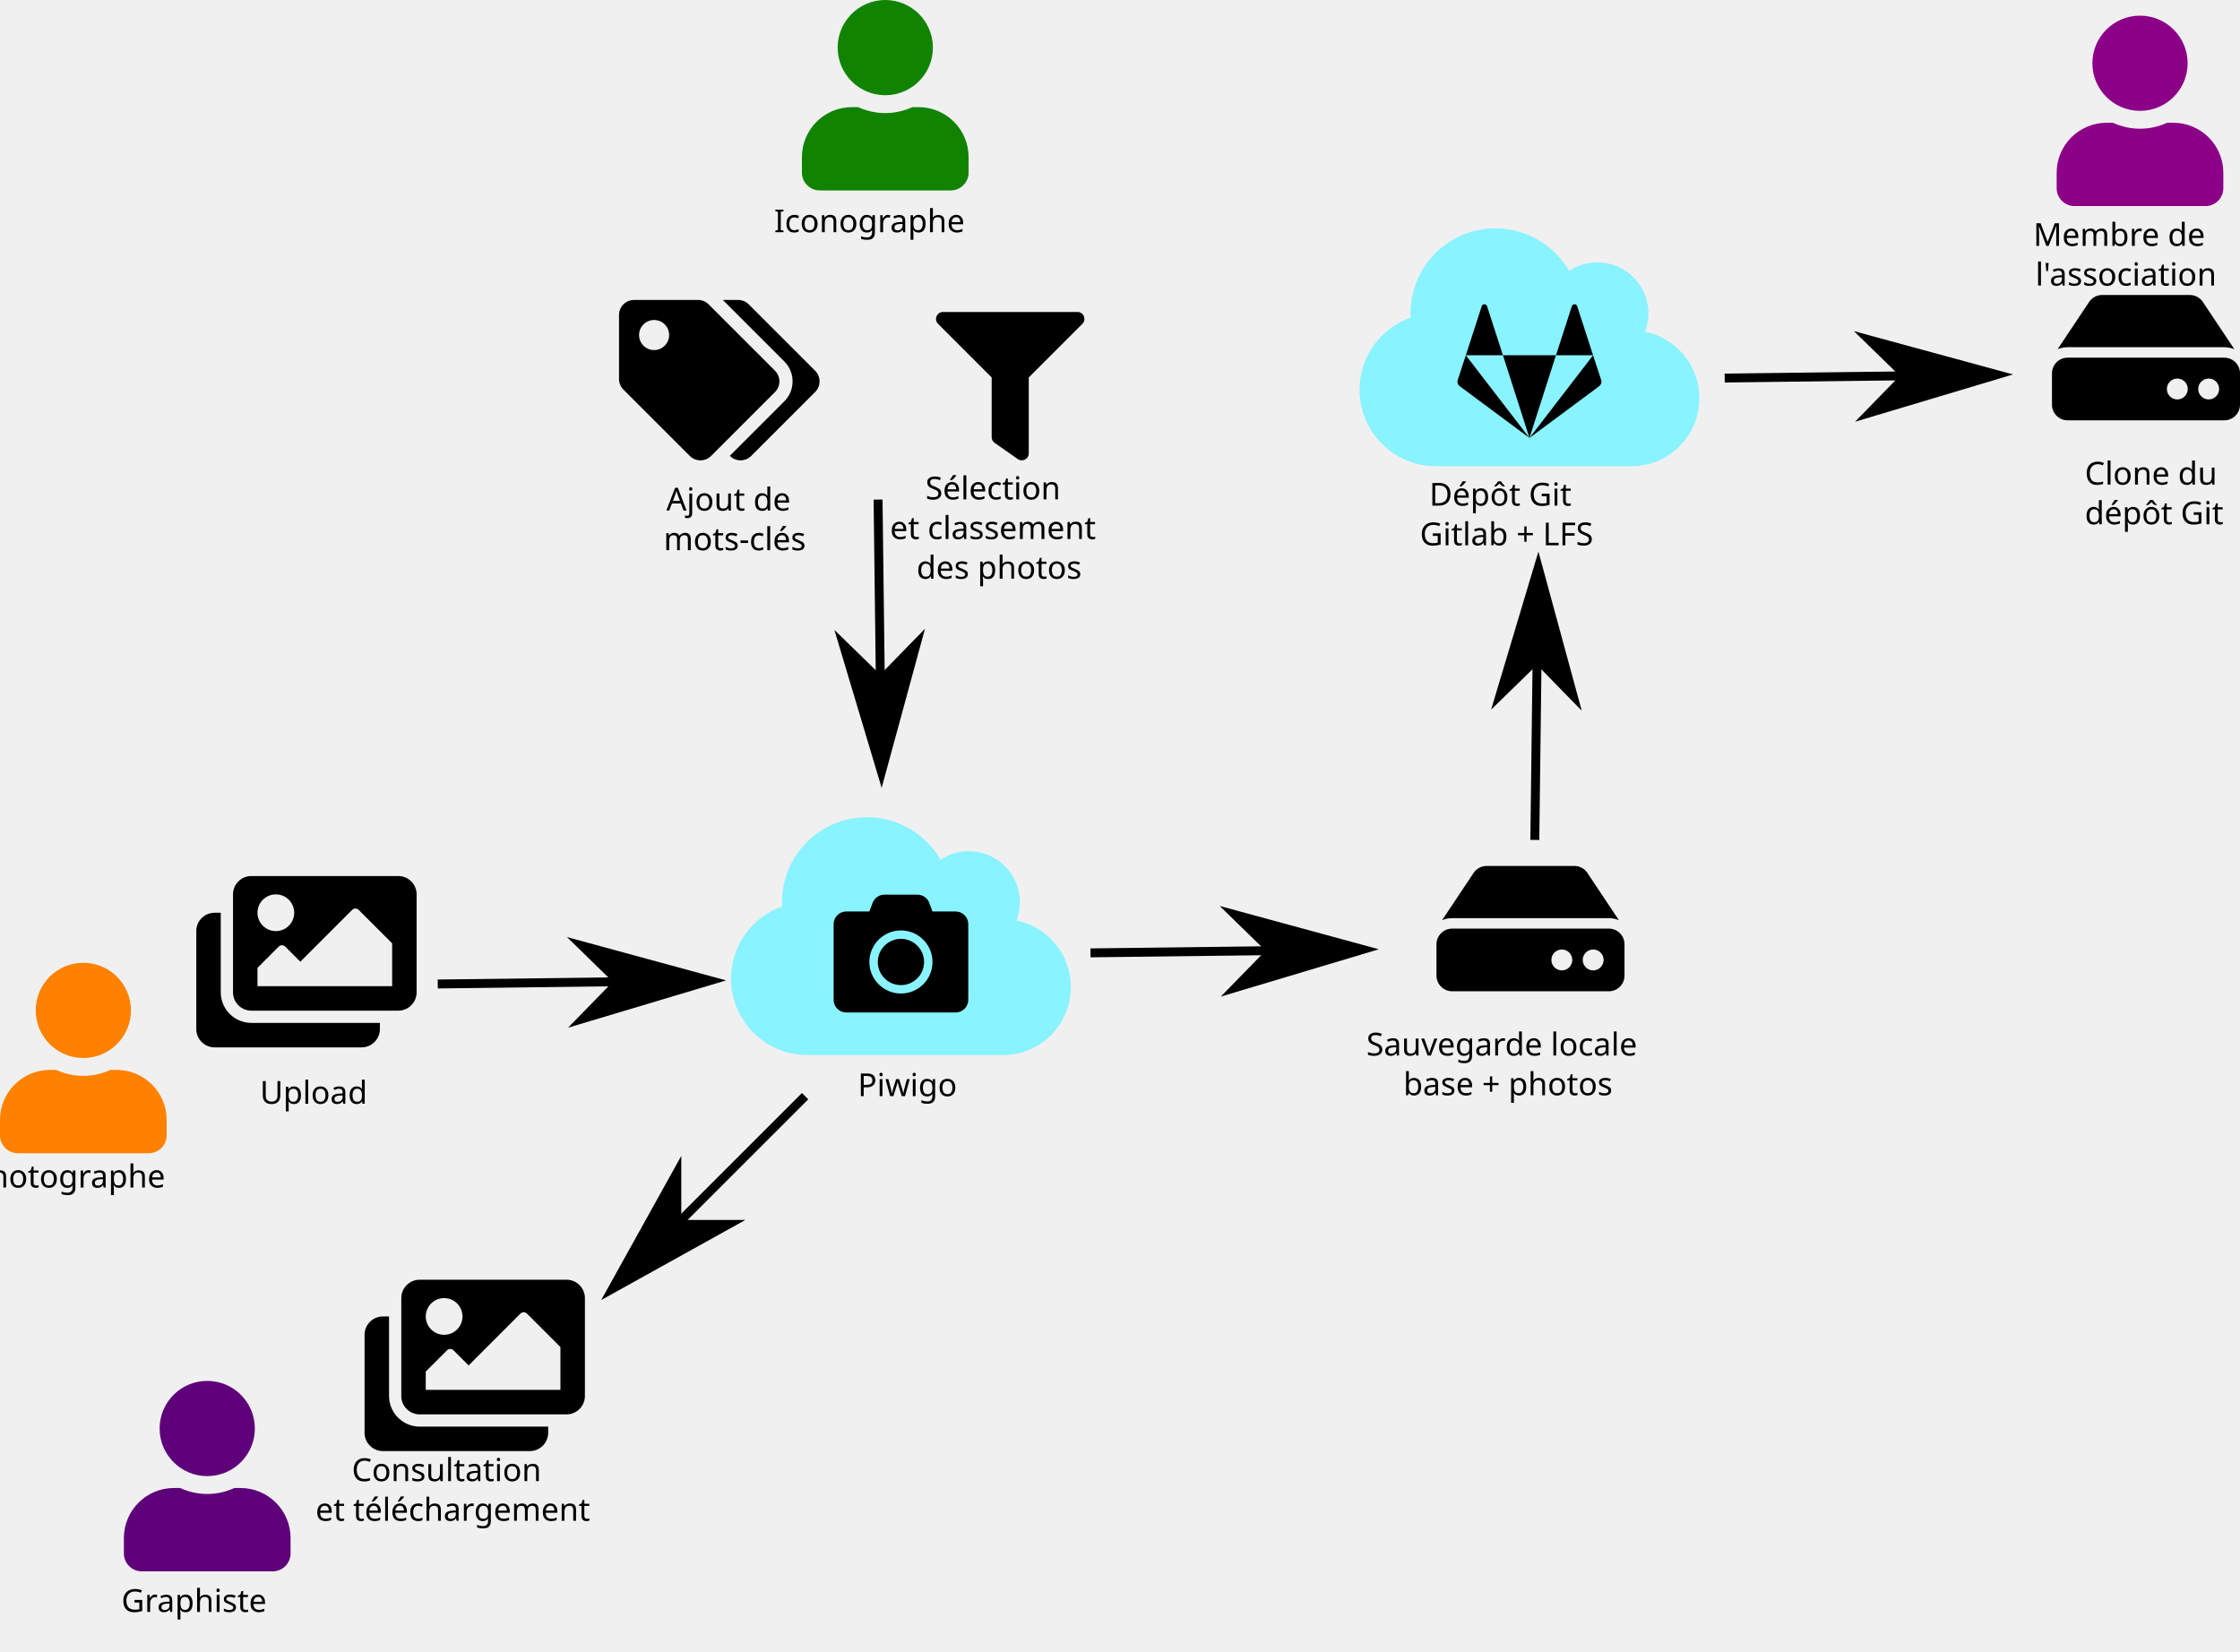
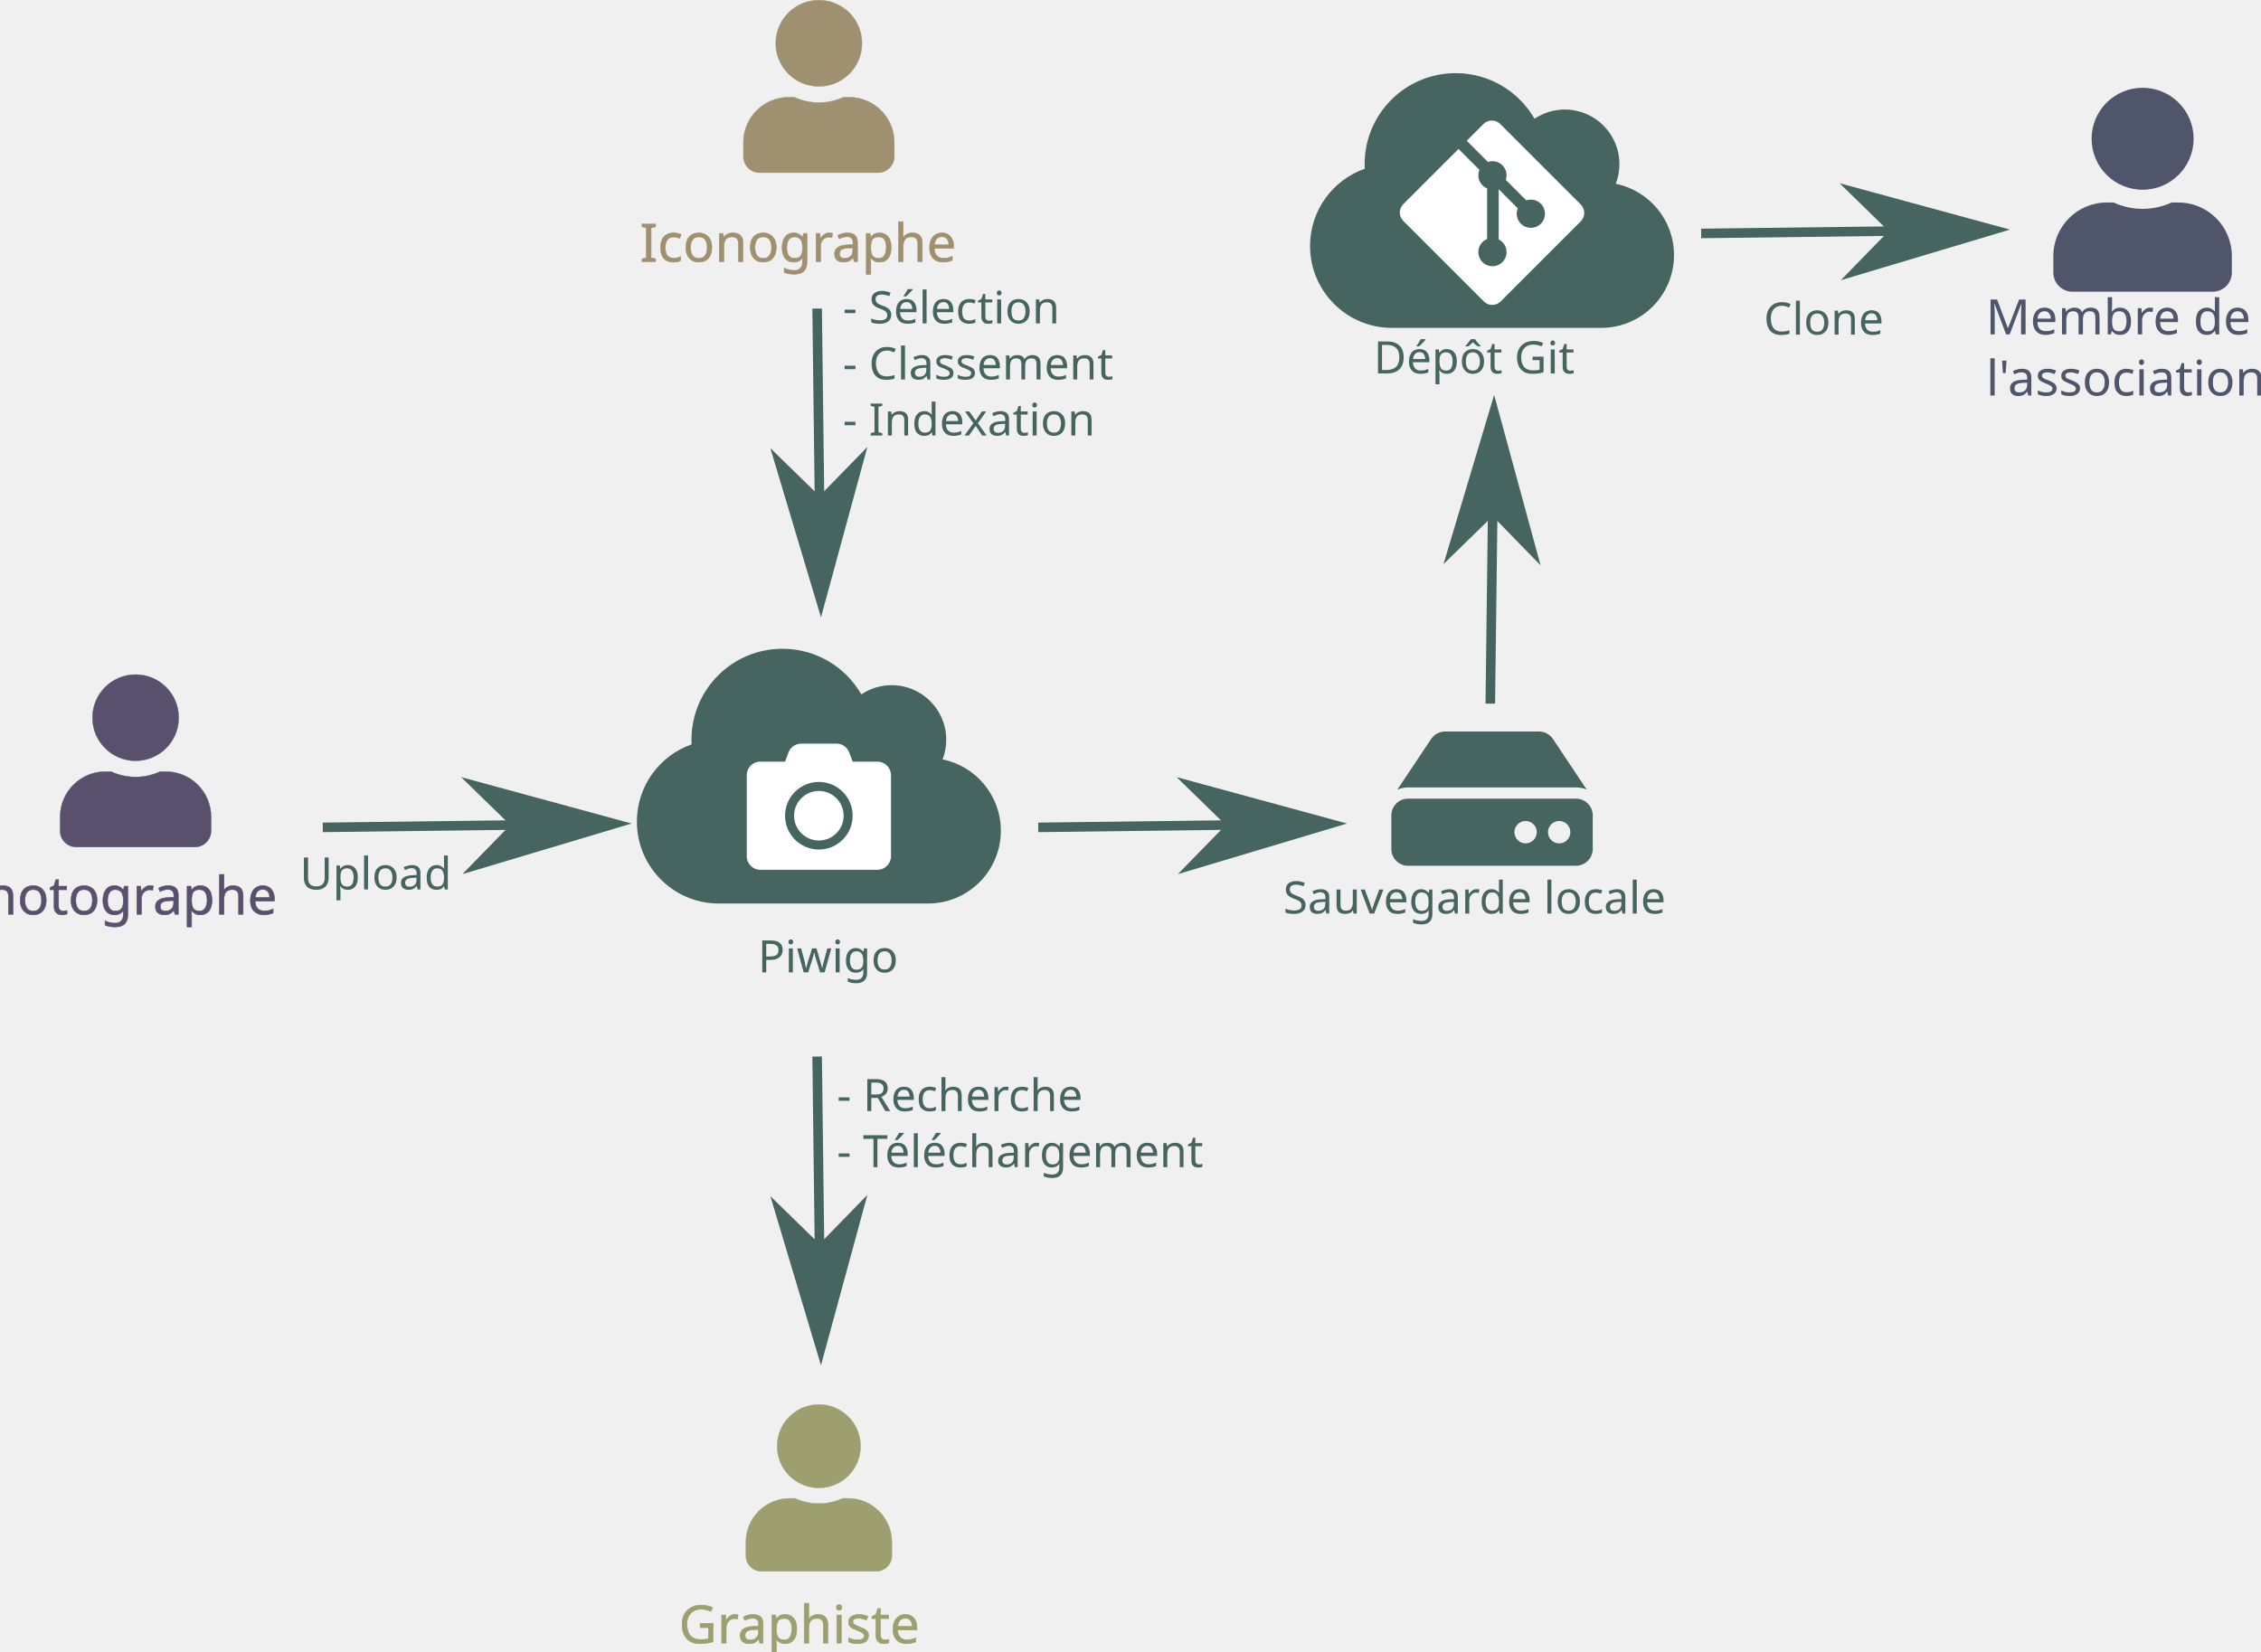
- <svg xmlns="http://www.w3.org/2000/svg" width="207.609mm" height="153.112mm" viewBox="0 0 207.609 153.112" version="1.1" id="svg8">
+ <svg xmlns="http://www.w3.org/2000/svg" width="195.653mm" height="142.976mm" viewBox="0 0 195.653 142.976" version="1.1" id="svg8">
  <defs id="defs2">
    <marker orient="auto" refY="0" refX="0" id="Arrow1Lend" style="overflow:visible">
-       <path id="path1220" d="M 0,0 5,-5 -12.5,0 5,5 Z" style="fill:#000000;fill-opacity:1;fill-rule:evenodd;stroke:#000000;stroke-width:1pt;stroke-opacity:1" transform="matrix(-0.8,0,0,-0.8,-10,0)" />
+       <path id="path1220" d="M 0,0 5,-5 -12.5,0 5,5 Z" style="fill:#476560;fill-opacity:1;fill-rule:evenodd;stroke:#476560;stroke-width:1pt;stroke-opacity:1" transform="matrix(-0.8,0,0,-0.8,-10,0)" />
    </marker>
    <marker orient="auto" refY="0" refX="0" id="Arrow1Lend-7" style="overflow:visible">
-       <path id="path1220-4" d="M 0,0 5,-5 -12.5,0 5,5 Z" style="fill:#000000;fill-opacity:1;fill-rule:evenodd;stroke:#000000;stroke-width:1pt;stroke-opacity:1" transform="matrix(-0.8,0,0,-0.8,-10,0)" />
+       <path id="path1220-4" d="M 0,0 5,-5 -12.5,0 5,5 Z" style="fill:#476560;fill-opacity:1;fill-rule:evenodd;stroke:#476560;stroke-width:1pt;stroke-opacity:1" transform="matrix(-0.8,0,0,-0.8,-10,0)" />
    </marker>
    <marker orient="auto" refY="0" refX="0" id="Arrow1Lend-3" style="overflow:visible">
      <path id="path1220-2" d="M 0,0 5,-5 -12.5,0 5,5 Z" style="fill:#000000;fill-opacity:1;fill-rule:evenodd;stroke:#000000;stroke-width:1pt;stroke-opacity:1" transform="matrix(-0.8,0,0,-0.8,-10,0)" />
    </marker>
    <marker orient="auto" refY="0" refX="0" id="Arrow1Lend-7-0" style="overflow:visible">
-       <path id="path1220-4-3" d="M 0,0 5,-5 -12.5,0 5,5 Z" style="fill:#000000;fill-opacity:1;fill-rule:evenodd;stroke:#000000;stroke-width:1pt;stroke-opacity:1" transform="matrix(-0.8,0,0,-0.8,-10,0)" />
+       <path id="path1220-4-3" d="M 0,0 5,-5 -12.5,0 5,5 Z" style="fill:#476560;fill-opacity:1;fill-rule:evenodd;stroke:#476560;stroke-width:1pt;stroke-opacity:1" transform="matrix(-0.8,0,0,-0.8,-10,0)" />
    </marker>
    <marker orient="auto" refY="0" refX="0" id="Arrow1Lend-7-00" style="overflow:visible">
-       <path id="path1220-4-34" d="M 0,0 5,-5 -12.5,0 5,5 Z" style="fill:#000000;fill-opacity:1;fill-rule:evenodd;stroke:#000000;stroke-width:1pt;stroke-opacity:1" transform="matrix(-0.8,0,0,-0.8,-10,0)" />
+       <path id="path1220-4-34" d="M 0,0 5,-5 -12.5,0 5,5 Z" style="fill:#476560;fill-opacity:1;fill-rule:evenodd;stroke:#476560;stroke-width:1pt;stroke-opacity:1" transform="matrix(-0.8,0,0,-0.8,-10,0)" />
    </marker>
    <marker orient="auto" refY="0" refX="0" id="Arrow1Lend-7-0-2" style="overflow:visible">
-       <path id="path1220-4-3-7" d="M 0,0 5,-5 -12.5,0 5,5 Z" style="fill:#000000;fill-opacity:1;fill-rule:evenodd;stroke:#000000;stroke-width:1pt;stroke-opacity:1" transform="matrix(-0.8,0,0,-0.8,-10,0)" />
+       <path id="path1220-4-3-7" d="M 0,0 5,-5 -12.5,0 5,5 Z" style="fill:#476560;fill-opacity:1;fill-rule:evenodd;stroke:#476560;stroke-width:1pt;stroke-opacity:1" transform="matrix(-0.8,0,0,-0.8,-10,0)" />
    </marker>
    <marker orient="auto" refY="0" refX="0" id="Arrow1Lend-2" style="overflow:visible">
      <path id="path1220-5" d="M 0,0 5,-5 -12.5,0 5,5 Z" style="fill:#000000;fill-opacity:1;fill-rule:evenodd;stroke:#000000;stroke-width:1pt;stroke-opacity:1" transform="matrix(-0.8,0,0,-0.8,-10,0)" />
    </marker>
    <marker orient="auto" refY="0" refX="0" id="Arrow1Lend-2-4" style="overflow:visible">
      <path id="path1220-5-4" d="M 0,0 5,-5 -12.5,0 5,5 Z" style="fill:#000000;fill-opacity:1;fill-rule:evenodd;stroke:#000000;stroke-width:1pt;stroke-opacity:1" transform="matrix(-0.8,0,0,-0.8,-10,0)" />
    </marker>
    <marker orient="auto" refY="0" refX="0" id="Arrow1Lend-7-7" style="overflow:visible">
-       <path id="path1220-4-0" d="M 0,0 5,-5 -12.5,0 5,5 Z" style="fill:#000000;fill-opacity:1;fill-rule:evenodd;stroke:#000000;stroke-width:1pt;stroke-opacity:1" transform="matrix(-0.8,0,0,-0.8,-10,0)" />
+       <path id="path1220-4-0" d="M 0,0 5,-5 -12.5,0 5,5 Z" style="fill:#476560;fill-opacity:1;fill-rule:evenodd;stroke:#476560;stroke-width:1pt;stroke-opacity:1" transform="matrix(-0.8,0,0,-0.8,-10,0)" />
+     </marker>
+     <marker orient="auto" refY="0" refX="0" id="Arrow1Lend-7-0-3" style="overflow:visible">
+       <path id="path1220-4-3-6" d="M 0,0 5,-5 -12.5,0 5,5 Z" style="fill:#476560;fill-opacity:1;fill-rule:evenodd;stroke:#476560;stroke-width:1pt;stroke-opacity:1" transform="matrix(-0.8,0,0,-0.8,-10,0)" />
+     </marker>
+     <marker orient="auto" refY="0" refX="0" id="Arrow1Lend-7-00-3" style="overflow:visible">
+       <path id="path1220-4-34-6" d="M 0,0 5,-5 -12.5,0 5,5 Z" style="fill:#476560;fill-opacity:1;fill-rule:evenodd;stroke:#476560;stroke-width:1pt;stroke-opacity:1" transform="matrix(-0.8,0,0,-0.8,-10,0)" />
+     </marker>
+     <marker orient="auto" refY="0" refX="0" id="Arrow1Lend-7-5" style="overflow:visible">
+       <path id="path1220-4-35" d="M 0,0 5,-5 -12.5,0 5,5 Z" style="fill:#476560;fill-opacity:1;fill-rule:evenodd;stroke:#476560;stroke-width:1pt;stroke-opacity:1" transform="matrix(-0.8,0,0,-0.8,-10,0)" />
    </marker>
  </defs>
-   <g id="layer1" transform="translate(-418.6696,-290.5533)">
-     <path style="fill:currentColor;stroke-width:0.029" d="m 490.501,324.919 -6.153,-6.153 a 1.394,1.394 0 0 0 -0.986,-0.408 h -5.927 c -0.77,0 -1.394,0.624 -1.394,1.394 v 5.927 a 1.394,1.394 0 0 0 0.408,0.986 l 6.153,6.153 c 0.544,0.544 1.427,0.544 1.971,0 l 5.927,-5.927 c 0.544,-0.544 0.544,-1.427 0,-1.971 z m -11.207,-1.915 c -0.77,0 -1.394,-0.624 -1.394,-1.394 0,-0.77 0.624,-1.394 1.394,-1.394 0.77,0 1.394,0.624 1.394,1.394 0,0.77 -0.624,1.394 -1.394,1.394 z m 14.924,3.886 -5.927,5.927 c -0.544,0.544 -1.427,0.544 -1.971,0 l -0.011,-0.011 5.054,-5.054 c 0.494,-0.494 0.765,-1.15 0.765,-1.848 0,-0.698 -0.272,-1.354 -0.765,-1.848 l -5.698,-5.698 h 1.415 a 1.394,1.394 0 0 1 0.986,0.408 l 6.153,6.153 c 0.544,0.544 0.544,1.427 0,1.971 z" id="path2-62" />
-     <path style="fill:currentColor;stroke-width:0.027" d="m 518.53,319.472 h -12.462 c -0.573,0 -0.862,0.695 -0.456,1.101 l 4.968,4.969 v 5.535 c 0,0.21 0.103,0.407 0.275,0.528 l 2.149,1.504 c 0.424,0.297 1.014,-0.004 1.014,-0.528 v -7.039 l 4.968,-4.969 c 0.405,-0.405 0.118,-1.101 -0.456,-1.101 z" id="path2-9" />
-     <g id="g1003" transform="matrix(0.2084517,0,0,0.2084517,498.4515,307.7031)">
-       <path id="path2" d="m 348.664,65.224 c 0.968,-2.526 1.511,-5.288 1.511,-8.168 0,-12.512 -10.151,-22.663 -22.663,-22.663 -4.651,0 -8.995,1.416 -12.583,3.824 -6.539,-11.332 -18.745,-18.933 -32.744,-18.933 -20.869,0 -37.772,16.903 -37.772,37.772 0,0.637 0.024,1.275 0.047,1.912 -13.22,4.651 -22.711,17.257 -22.711,32.083 0,18.768 15.227,33.995 33.995,33.995 h 86.877 c 16.691,0 30.218,-13.527 30.218,-30.218 0,-14.613 -10.387,-26.818 -24.174,-29.604 z" style="fill:#89f3ff;fill-opacity:1;stroke-width:0.236" />
-       <path id="path2-3" d="m 269.004,75.711 28.29,36.765 -31.005,-23.012 c -0.857,-0.643 -1.215,-1.75 -0.893,-2.75 z m 9.43,-21.861 c -0.393,-1.107 -1.965,-1.107 -2.357,0 l -7.072,21.861 h 16.503 z m 7.073,21.861 11.787,36.765 11.787,-36.765 z m 43.685,11.002 -3.608,-11.002 -28.29,36.765 31.005,-23.012 c 0.857,-0.643 1.214,-1.75 0.893,-2.75 z M 318.511,53.851 c -0.393,-1.107 -1.965,-1.107 -2.357,0 l -7.073,21.861 h 16.503 z" style="fill:currentColor;stroke-width:0.125" />
-       <text id="text79" y="142.577" x="296.763" style="font-style:normal;font-weight:normal;font-size:10.583px;line-height:1.25;font-family:sans-serif;letter-spacing:0px;word-spacing:0px;fill:#000000;fill-opacity:1;stroke:none;stroke-width:0.265" xml:space="preserve">
-         <tspan style="font-style:normal;font-variant:normal;font-weight:normal;font-stretch:normal;font-size:14.111px;font-family:Carlito;-inkscape-font-specification:Carlito;text-align:center;text-anchor:middle;stroke-width:0.265" y="142.577" x="296.763" id="tspan77">Dépôt Git</tspan>
-         <tspan style="font-style:normal;font-variant:normal;font-weight:normal;font-stretch:normal;font-size:14.111px;font-family:Carlito;-inkscape-font-specification:Carlito;text-align:center;text-anchor:middle;stroke-width:0.265" y="160.216" x="296.763" id="tspan4612">Gitlab + LFS</tspan>
+   <g id="layer1" transform="translate(-431.3116,-310.1539)">
+     <path style="fill:#476560;fill-opacity:1;stroke-width:0.049" d="m 571.131,326.062 c 0.202,-0.527 0.315,-1.102 0.315,-1.703 0,-2.608 -2.116,-4.724 -4.724,-4.724 -0.969,0 -1.875,0.295 -2.623,0.797 -1.363,-2.362 -3.907,-3.947 -6.826,-3.947 -4.35,0 -7.874,3.523 -7.874,7.874 0,0.133 0.005,0.266 0.01,0.399 -2.756,0.969 -4.734,3.597 -4.734,6.688 0,3.912 3.174,7.086 7.086,7.086 h 18.11 c 3.479,0 6.299,-2.82 6.299,-6.299 0,-3.046 -2.165,-5.59 -5.039,-6.171 z" id="path2" />
+     <text xml:space="preserve" style="font-style:normal;font-weight:normal;font-size:2.367px;line-height:1.25;font-family:sans-serif;letter-spacing:0px;word-spacing:0px;fill:#476560;fill-opacity:1;stroke:none;stroke-width:0.059" x="560.417" y="342.477" id="text79">
+       <tspan id="tspan4612" x="560.417" y="342.477" style="font-style:normal;font-variant:normal;font-weight:normal;font-stretch:normal;font-size:3.881px;font-family:Carlito;-inkscape-font-specification:Carlito;text-align:center;text-anchor:middle;fill:#476560;fill-opacity:1;stroke-width:0.059">Dépôt Git</tspan>
+     </text>
+     <path style="fill:#476560;fill-opacity:1;stroke-width:0.03" d="m 569.137,380.729 v 2.905 c 0,0.802 -0.65,1.452 -1.452,1.452 h -14.524 c -0.802,0 -1.452,-0.65 -1.452,-1.452 v -2.905 c 0,-0.802 0.65,-1.452 1.452,-1.452 h 14.524 c 0.802,0 1.452,0.65 1.452,1.452 z m -1.452,-2.421 a 2.407,2.407 0 0 1 0.931,0.187 l -2.921,-4.381 a 1.452,1.452 0 0 0 -1.208,-0.647 h -8.128 a 1.452,1.452 0 0 0 -1.208,0.647 l -2.921,4.381 a 2.407,2.407 0 0 1 0.931,-0.187 z m -1.452,2.905 c -0.535,0 -0.968,0.433 -0.968,0.968 0,0.535 0.433,0.968 0.968,0.968 0.535,0 0.968,-0.433 0.968,-0.968 0,-0.535 -0.433,-0.968 -0.968,-0.968 z m -2.905,0 c -0.535,0 -0.968,0.433 -0.968,0.968 0,0.535 0.433,0.968 0.968,0.968 0.535,0 0.968,-0.433 0.968,-0.968 0,-0.535 -0.433,-0.968 -0.968,-0.968 z" id="path2-7" />
+     <text xml:space="preserve" style="font-style:normal;font-weight:normal;font-size:2.367px;line-height:1.25;font-family:sans-serif;letter-spacing:0px;word-spacing:0px;fill:#476560;fill-opacity:1;stroke:none;stroke-width:0.059" x="560.446" y="389.221" id="text79-5">
+       <tspan id="tspan4598" x="560.446" y="389.221" style="font-style:normal;font-variant:normal;font-weight:normal;font-stretch:normal;font-size:3.881px;font-family:Carlito;-inkscape-font-specification:Carlito;text-align:center;text-anchor:middle;fill:#476560;fill-opacity:1;stroke-width:0.059">Sauvegarde locale</tspan>
+     </text>
+     <g id="g6005">
+       <path id="path2-0" d="m 512.879,375.883 c 0.202,-0.527 0.315,-1.102 0.315,-1.703 0,-2.608 -2.116,-4.724 -4.724,-4.724 -0.969,0 -1.875,0.295 -2.623,0.797 -1.363,-2.362 -3.907,-3.947 -6.826,-3.947 -4.35,0 -7.874,3.523 -7.874,7.874 0,0.133 0.005,0.266 0.01,0.399 -2.756,0.969 -4.734,3.597 -4.734,6.688 0,3.912 3.174,7.086 7.086,7.086 h 18.11 c 3.479,0 6.299,-2.82 6.299,-6.299 0,-3.046 -2.165,-5.59 -5.039,-6.171 z" style="fill:#476560;fill-opacity:1;stroke-width:0.049" />
+       <path id="path2-6" d="m 508.411,377.246 v 7.02 c 0,0.646 -0.524,1.17 -1.17,1.17 h -10.14 c -0.646,0 -1.17,-0.524 -1.17,-1.17 v -7.02 c 0,-0.646 0.524,-1.17 1.17,-1.17 h 2.145 l 0.3,-0.802 c 0.171,-0.456 0.607,-0.758 1.094,-0.758 h 3.059 c 0.488,0 0.924,0.302 1.094,0.758 l 0.302,0.802 h 2.145 c 0.646,0 1.17,0.524 1.17,1.17 z m -3.315,3.51 c 0,-1.614 -1.311,-2.925 -2.925,-2.925 -1.614,0 -2.925,1.311 -2.925,2.925 0,1.614 1.311,2.925 2.925,2.925 1.614,0 2.925,-1.311 2.925,-2.925 z m -0.78,0 c 0,1.182 -0.963,2.145 -2.145,2.145 -1.182,0 -2.145,-0.963 -2.145,-2.145 0,-1.182 0.963,-2.145 2.145,-2.145 1.182,0 2.145,0.963 2.145,2.145 z" style="fill:#ffffff;fill-opacity:1;stroke-width:0.024" />
+       <text id="text79-1" y="394.316" x="496.9" style="font-style:normal;font-weight:normal;font-size:2.367px;line-height:1.25;font-family:sans-serif;letter-spacing:0px;word-spacing:0px;fill:#476560;fill-opacity:1;stroke:none;stroke-width:0.059" xml:space="preserve">
+         <tspan style="font-style:normal;font-variant:normal;font-weight:normal;font-stretch:normal;font-size:3.881px;font-family:Carlito;-inkscape-font-specification:Carlito;fill:#476560;fill-opacity:1;stroke-width:0.059" y="394.316" x="496.9" id="tspan77-3">Piwigo</tspan>
      </text>
    </g>
-     <g id="g102" transform="matrix(0.2084517,0,0,0.2084517,474.9373,317.6764)">
-       <path id="path2-7" d="m 452.367,289.786 v 13.935 c 0,3.848 -3.119,6.967 -6.967,6.967 h -69.674 c -3.848,0 -6.967,-3.119 -6.967,-6.967 v -13.935 c 0,-3.848 3.119,-6.967 6.967,-6.967 h 69.674 c 3.848,0 6.967,3.119 6.967,6.967 z m -6.967,-11.612 a 11.548,11.548 0 0 1 4.467,0.895 l -14.011,-21.017 a 6.968,6.968 0 0 0 -5.797,-3.103 h -38.991 a 6.967,6.967 0 0 0 -5.797,3.103 l -14.011,21.017 a 11.548,11.548 0 0 1 4.467,-0.895 z m -6.967,13.935 c -2.565,0 -4.645,2.08 -4.645,4.645 0,2.565 2.08,4.645 4.645,4.645 2.565,0 4.645,-2.08 4.645,-4.645 0,-2.565 -2.08,-4.645 -4.645,-4.645 z m -13.935,0 c -2.565,0 -4.645,2.08 -4.645,4.645 0,2.565 2.08,4.645 4.645,4.645 2.565,0 4.645,-2.08 4.645,-4.645 0,-2.565 -2.08,-4.645 -4.645,-4.645 z" style="fill:currentColor;stroke-width:0.145" />
-       <text id="text79-5" y="339.265" x="410.183" style="font-style:normal;font-weight:normal;font-size:10.583px;line-height:1.25;font-family:sans-serif;letter-spacing:0px;word-spacing:0px;fill:#000000;fill-opacity:1;stroke:none;stroke-width:0.265" xml:space="preserve">
-         <tspan style="font-style:normal;font-variant:normal;font-weight:normal;font-stretch:normal;font-size:14.111px;font-family:Carlito;-inkscape-font-specification:Carlito;text-align:center;text-anchor:middle;stroke-width:0.265" y="339.265" x="410.183" id="tspan77-0">Sauvegarde locale</tspan>
-         <tspan style="font-style:normal;font-variant:normal;font-weight:normal;font-stretch:normal;font-size:14.111px;font-family:Carlito;-inkscape-font-specification:Carlito;text-align:center;text-anchor:middle;stroke-width:0.265" y="356.904" x="410.183" id="tspan4598">base + photos</tspan>
+     <text xml:space="preserve" style="font-style:normal;font-weight:normal;font-size:2.367px;line-height:1.25;font-family:sans-serif;letter-spacing:0px;word-spacing:0px;fill:#476560;fill-opacity:1;stroke:none;stroke-width:0.059" x="457.267" y="387.135" id="text79-1-5-3">
+       <tspan id="tspan77-3-9-4" x="457.267" y="387.135" style="font-style:normal;font-variant:normal;font-weight:normal;font-stretch:normal;font-size:3.881px;font-family:Carlito;-inkscape-font-specification:Carlito;fill:#476560;fill-opacity:1;stroke-width:0.059">Upload</tspan>
+     </text>
+     <text xml:space="preserve" style="font-style:normal;font-weight:normal;font-size:2.367px;line-height:1.25;font-family:sans-serif;letter-spacing:0px;word-spacing:0px;fill:#476560;fill-opacity:1;stroke:none;stroke-width:0.059" x="503.729" y="406.322" id="text79-1-5-3-0-0">
+       <tspan id="tspan77-3-9-4-8-7" x="503.729" y="406.322" style="font-style:normal;font-variant:normal;font-weight:normal;font-stretch:normal;font-size:3.881px;font-family:Carlito;-inkscape-font-specification:Carlito;text-align:start;text-anchor:start;fill:#476560;fill-opacity:1;stroke-width:0.059">- Recherche</tspan>
+       <tspan id="tspan1052-6" x="503.729" y="411.173" style="font-style:normal;font-variant:normal;font-weight:normal;font-stretch:normal;font-size:3.881px;font-family:Carlito;-inkscape-font-specification:Carlito;text-align:start;text-anchor:start;fill:#476560;fill-opacity:1;stroke-width:0.059">- Téléchargement</tspan>
+     </text>
+     <text xml:space="preserve" style="font-style:normal;font-weight:normal;font-size:2.367px;line-height:1.25;font-family:sans-serif;letter-spacing:0px;word-spacing:0px;fill:#476560;fill-opacity:1;stroke:none;stroke-width:0.059" x="504.241" y="338.145" id="text79-1-5-3-0-3-5">
+       <tspan x="504.241" y="338.145" style="font-style:normal;font-variant:normal;font-weight:normal;font-stretch:normal;font-size:3.881px;font-family:Carlito;-inkscape-font-specification:Carlito;text-align:start;text-anchor:start;fill:#476560;fill-opacity:1;stroke-width:0.059" id="tspan1135">- Sélection</tspan>
+       <tspan x="504.241" y="342.996" style="font-style:normal;font-variant:normal;font-weight:normal;font-stretch:normal;font-size:3.881px;font-family:Carlito;-inkscape-font-specification:Carlito;text-align:start;text-anchor:start;fill:#476560;fill-opacity:1;stroke-width:0.059" id="tspan6376">- Classement</tspan>
+       <tspan x="504.241" y="347.846" style="font-style:normal;font-variant:normal;font-weight:normal;font-stretch:normal;font-size:3.881px;font-family:Carlito;-inkscape-font-specification:Carlito;text-align:start;text-anchor:start;fill:#476560;fill-opacity:1;stroke-width:0.059" id="tspan6378">- Indexation</tspan>
+     </text>
+     <text xml:space="preserve" style="font-style:normal;font-weight:normal;font-size:2.367px;line-height:1.25;font-family:sans-serif;letter-spacing:0px;word-spacing:0px;fill:#476560;fill-opacity:1;stroke:none;stroke-width:0.059" x="583.937" y="339.119" id="text79-5-1">
+       <tspan id="tspan4606" x="583.937" y="339.119" style="font-style:normal;font-variant:normal;font-weight:normal;font-stretch:normal;font-size:3.881px;font-family:Carlito;-inkscape-font-specification:Carlito;fill:#476560;fill-opacity:1;stroke-width:0.059">Clone</tspan>
+     </text>
+     <path style="fill:#4f566b;fill-opacity:1;stroke-width:0.034" d="m 616.72,326.576 c 2.438,0 4.413,-1.976 4.413,-4.413 0,-2.438 -1.976,-4.413 -4.413,-4.413 -2.438,0 -4.413,1.976 -4.413,4.413 0,2.438 1.976,4.413 4.413,4.413 z m 3.089,1.103 h -0.576 c -0.765,0.352 -1.617,0.552 -2.514,0.552 -0.896,0 -1.745,-0.2 -2.514,-0.552 h -0.576 c -2.558,0 -4.634,2.076 -4.634,4.634 v 1.434 c 0,0.914 0.741,1.655 1.655,1.655 h 12.137 c 0.914,0 1.655,-0.741 1.655,-1.655 v -1.434 c 0,-2.558 -2.076,-4.634 -4.634,-4.634 z" id="path2-35-0-2" />
+     <path style="fill:#476560;fill-opacity:1;stroke:#476560;stroke-width:0.827;stroke-linecap:butt;stroke-linejoin:miter;stroke-miterlimit:4;stroke-dasharray:none;stroke-opacity:1;marker-end:url(#Arrow1Lend-7)" d="m 459.242,381.764 25.119,-0.313" id="path1517-0" />
+     <path style="fill:#476560;fill-opacity:1;stroke:#476560;stroke-width:0.827;stroke-linecap:butt;stroke-linejoin:miter;stroke-miterlimit:4;stroke-dasharray:none;stroke-opacity:1;marker-end:url(#Arrow1Lend-7-0)" d="m 502.021,336.861 0.313,25.119" id="path1517-0-7" />
+     <path style="fill:#476560;fill-opacity:1;stroke:#476560;stroke-width:0.827;stroke-linecap:butt;stroke-linejoin:miter;stroke-miterlimit:4;stroke-dasharray:none;stroke-opacity:1;marker-end:url(#Arrow1Lend-7-0-2)" d="m 560.273,371.055 0.313,-25.119" id="path1517-0-7-4" />
+     <text xml:space="preserve" style="font-style:normal;font-weight:normal;font-size:2.206px;line-height:1.25;font-family:sans-serif;letter-spacing:0px;word-spacing:0px;fill:#4f566b;fill-opacity:1;stroke:none;stroke-width:0.055" x="616.698" y="339.091" id="text79-5-7-1">
+       <tspan id="tspan4598-3-2" x="617.177" y="339.091" style="font-style:normal;font-variant:normal;font-weight:normal;font-stretch:normal;font-size:4.233px;font-family:Carlito;-inkscape-font-specification:Carlito;text-align:center;text-anchor:middle;fill:#4f566b;fill-opacity:1;stroke-width:0.055">Membre de </tspan>
+       <tspan x="616.698" y="344.383" style="font-style:normal;font-variant:normal;font-weight:normal;font-stretch:normal;font-size:4.233px;font-family:Carlito;-inkscape-font-specification:Carlito;text-align:center;text-anchor:middle;fill:#4f566b;fill-opacity:1;stroke-width:0.055" id="tspan5299">l'association</tspan>
+     </text>
+     <path style="fill:#476560;fill-opacity:1;stroke:#476560;stroke-width:0.827;stroke-linecap:butt;stroke-linejoin:miter;stroke-miterlimit:4;stroke-dasharray:none;stroke-opacity:1;marker-end:url(#Arrow1Lend-7-7)" d="m 578.521,330.359 25.119,-0.313" id="path1517-0-93" />
+     <g id="g4782" transform="translate(64.40189,18.03669)">
+       <path style="fill:#9d9f6f;fill-opacity:1;stroke:#9d9f6f;stroke-width:0.028;stroke-opacity:1" d="m 437.769,420.899 c 1.994,0 3.61,-1.616 3.61,-3.61 0,-1.994 -1.616,-3.61 -3.61,-3.61 -1.994,0 -3.61,1.616 -3.61,3.61 0,1.994 1.616,3.61 3.61,3.61 z m 2.527,0.903 h -0.471 c -0.626,0.288 -1.323,0.451 -2.056,0.451 -0.733,0 -1.427,-0.164 -2.056,-0.451 h -0.471 c -2.093,0 -3.791,1.698 -3.791,3.791 v 1.173 c 0,0.747 0.606,1.354 1.354,1.354 h 9.928 c 0.747,0 1.354,-0.606 1.354,-1.354 v -1.173 c 0,-2.093 -1.698,-3.791 -3.791,-3.791 z" id="path2-35-5" />
+       <text xml:space="preserve" style="font-style:normal;font-weight:normal;font-size:1.866px;line-height:1.25;font-family:sans-serif;letter-spacing:0px;word-spacing:0px;fill:#9d9f6f;fill-opacity:1;stroke:#9d9f6f;stroke-width:0.047;stroke-opacity:1" x="437.772" y="434.336" id="text79-5-7">
+         <tspan x="437.772" y="434.336" style="font-style:normal;font-variant:normal;font-weight:normal;font-stretch:normal;font-size:4.554px;font-family:Carlito;-inkscape-font-specification:Carlito;text-align:center;text-anchor:middle;fill:#9d9f6f;fill-opacity:1;stroke:#9d9f6f;stroke-width:0.047;stroke-opacity:1" id="tspan4652">Graphiste</tspan>
      </text>
    </g>
-     <g id="g988" transform="matrix(0.2084517,0,0,0.2084517,505.8636,345.28)">
-       <path id="path2-0" d="m 33.657,146.811 c 0.968,-2.526 1.511,-5.288 1.511,-8.168 0,-12.512 -10.151,-22.663 -22.663,-22.663 -4.651,0 -8.995,1.416 -12.583,3.824 -6.539,-11.332 -18.745,-18.933 -32.744,-18.933 -20.869,0 -37.772,16.903 -37.772,37.772 0,0.637 0.024,1.275 0.047,1.912 -13.22,4.651 -22.711,17.257 -22.711,32.083 0,18.768 15.227,33.995 33.995,33.995 h 86.877 c 16.691,0 30.218,-13.527 30.218,-30.218 0,-14.613 -10.387,-26.818 -24.174,-29.604 z" style="fill:#89f3ff;fill-opacity:1;stroke-width:0.236" />
-       <path id="path2-6" d="m 12.222,148.399 v 33.678 c 0,3.099 -2.514,5.613 -5.613,5.613 H -42.036 c -3.099,0 -5.613,-2.514 -5.613,-5.613 v -33.678 c 0,-3.099 2.514,-5.613 5.613,-5.613 h 10.29 l 1.438,-3.847 c 0.819,-2.187 2.912,-3.637 5.25,-3.637 H -10.382 c 2.339,0 4.432,1.45 5.25,3.637 l 1.45,3.847 H 6.609 c 3.099,0 5.613,2.514 5.613,5.613 z m -15.903,16.839 c 0,-7.741 -6.291,-14.032 -14.032,-14.032 -7.741,0 -14.032,6.291 -14.032,14.032 0,7.741 6.291,14.032 14.032,14.032 7.741,0 14.032,-6.291 14.032,-14.032 z m -3.742,0 c 0,5.671 -4.619,10.29 -10.29,10.29 -5.671,0 -10.29,-4.619 -10.29,-10.29 0,-5.671 4.619,-10.29 10.29,-10.29 5.671,0 10.29,4.619 10.29,10.29 z" style="fill:currentColor;stroke-width:0.117" />
-       <text id="text79-1" y="224.897" x="-36.91" style="font-style:normal;font-weight:normal;font-size:10.583px;line-height:1.25;font-family:sans-serif;letter-spacing:0px;word-spacing:0px;fill:#000000;fill-opacity:1;stroke:none;stroke-width:0.265" xml:space="preserve">
-         <tspan style="font-style:normal;font-variant:normal;font-weight:normal;font-stretch:normal;font-size:14.111px;font-family:Carlito;-inkscape-font-specification:Carlito;stroke-width:0.265" y="224.897" x="-36.91" id="tspan77-3">Piwigo</tspan>
+     <g id="g4787" transform="translate(4.132217,17.54899)">
+       <path id="path2-35-0-3" d="m 498.039,300.084 c 2.061,0 3.732,-1.671 3.732,-3.732 0,-2.061 -1.671,-3.732 -3.732,-3.732 -2.061,0 -3.732,1.671 -3.732,3.732 0,2.061 1.671,3.732 3.732,3.732 z m 2.613,0.933 h -0.487 c -0.647,0.297 -1.368,0.467 -2.126,0.467 -0.758,0 -1.475,-0.169 -2.126,-0.467 h -0.487 c -2.163,0 -3.919,1.755 -3.919,3.919 v 1.213 c 0,0.773 0.627,1.4 1.4,1.4 h 10.264 c 0.773,0 1.4,-0.627 1.4,-1.4 v -1.213 c 0,-2.164 -1.755,-3.919 -3.919,-3.919 z" style="fill:#9f9070;fill-opacity:1;stroke:#9f9070;stroke-width:0.029;stroke-opacity:1" />
+       <text id="text79-5-7-2-6" y="315.248" x="497.941" style="font-style:normal;font-weight:normal;font-size:1.866px;line-height:1.25;font-family:sans-serif;letter-spacing:0px;word-spacing:0px;fill:#9f9070;fill-opacity:1;stroke:#9f9070;stroke-width:0.047;stroke-opacity:1" xml:space="preserve">
+         <tspan id="tspan4662-7" style="font-style:normal;font-variant:normal;font-weight:normal;font-stretch:normal;font-size:4.554px;font-family:Carlito;-inkscape-font-specification:Carlito;text-align:center;text-anchor:middle;fill:#9f9070;fill-opacity:1;stroke:#9f9070;stroke-width:0.047;stroke-opacity:1" y="315.248" x="497.941">Iconographe</tspan>
      </text>
    </g>
-     <g id="g1026" transform="matrix(0.2084517,0,0,0.2084517,494.6769,320.4879)">
-       <path id="path2-5" d="m -195.716,311.263 v 2.721 c 0,4.509 -3.655,8.164 -8.164,8.164 h -65.314 c -4.509,0 -8.164,-3.655 -8.164,-8.164 v -43.543 c 0,-4.509 3.655,-8.164 8.164,-8.164 h 2.721 v 35.379 c 0,7.503 6.104,13.607 13.607,13.607 z m 16.329,-13.607 v -43.543 c 0,-4.509 -3.655,-8.164 -8.164,-8.164 h -65.314 c -4.509,0 -8.164,3.655 -8.164,8.164 v 43.543 c 0,4.509 3.655,8.164 8.164,8.164 h 65.314 c 4.509,0 8.164,-3.655 8.164,-8.164 z m -54.429,-35.379 c 0,4.509 -3.655,8.164 -8.164,8.164 -4.509,0 -8.164,-3.655 -8.164,-8.164 0,-4.509 3.655,-8.164 8.164,-8.164 4.509,0 8.164,3.655 8.164,8.164 z m -16.329,24.493 9.443,-9.443 c 0.797,-0.797 2.089,-0.797 2.887,0 l 6.721,6.721 23.05,-23.05 c 0.797,-0.797 2.089,-0.797 2.887,0 l 14.885,14.885 v 19.05 h -59.871 z" style="fill:currentColor;stroke-width:0.17" />
-       <text id="text79-1-5-3" y="347.214" x="-249.03" style="font-style:normal;font-weight:normal;font-size:10.583px;line-height:1.25;font-family:sans-serif;letter-spacing:0px;word-spacing:0px;fill:#000000;fill-opacity:1;stroke:none;stroke-width:0.265" xml:space="preserve">
-         <tspan style="font-style:normal;font-variant:normal;font-weight:normal;font-stretch:normal;font-size:14.111px;font-family:Carlito;-inkscape-font-specification:Carlito;stroke-width:0.265" y="347.214" x="-249.03" id="tspan77-3-9-4">Upload</tspan>
+     <g id="g4777" transform="translate(20.63751)">
+       <path id="path2-35" d="m 422.408,376.002 c 2.061,0 3.732,-1.671 3.732,-3.732 0,-2.061 -1.671,-3.732 -3.732,-3.732 -2.061,0 -3.732,1.671 -3.732,3.732 0,2.061 1.671,3.732 3.732,3.732 z m 2.613,0.933 h -0.487 c -0.647,0.297 -1.367,0.467 -2.126,0.467 -0.758,0 -1.475,-0.169 -2.126,-0.467 h -0.487 c -2.164,0 -3.919,1.755 -3.919,3.919 v 1.213 c 0,0.773 0.627,1.4 1.4,1.4 h 10.264 c 0.773,0 1.4,-0.627 1.4,-1.4 v -1.213 c 0,-2.164 -1.755,-3.919 -3.919,-3.919 z" style="fill:#58506d;fill-opacity:1;stroke:#58506d;stroke-width:0.029;stroke-opacity:1" />
+       <text id="text79-5-7-5" y="389.291" x="422.332" style="font-style:normal;font-weight:normal;font-size:1.866px;line-height:1.25;font-family:sans-serif;letter-spacing:0px;word-spacing:0px;fill:#58506d;fill-opacity:1;stroke:#58506d;stroke-width:0.047;stroke-opacity:1" xml:space="preserve">
+         <tspan style="font-style:normal;font-variant:normal;font-weight:normal;font-stretch:normal;font-size:4.554px;font-family:Carlito;-inkscape-font-specification:Carlito;text-align:center;text-anchor:middle;fill:#58506d;fill-opacity:1;stroke:#58506d;stroke-width:0.047;stroke-opacity:1" y="389.291" x="422.332" id="tspan4598-3-6">Photographe</tspan>
      </text>
    </g>
-     <g id="g1083" transform="matrix(0.2084517,0,0,0.2084517,505.8636,345.28)">
-       <path id="path2-5-5" d="m -174.559,371.851 v 2.721 c 0,4.509 -3.655,8.164 -8.164,8.164 h -65.314 c -4.509,0 -8.164,-3.655 -8.164,-8.164 v -43.543 c 0,-4.509 3.655,-8.164 8.164,-8.164 h 2.721 v 35.379 c 0,7.503 6.104,13.607 13.607,13.607 z m 16.329,-13.607 v -43.543 c 0,-4.509 -3.655,-8.164 -8.164,-8.164 h -65.314 c -4.509,0 -8.164,3.655 -8.164,8.164 v 43.543 c 0,4.509 3.655,8.164 8.164,8.164 h 65.314 c 4.509,0 8.164,-3.655 8.164,-8.164 z m -54.429,-35.379 c 0,4.509 -3.655,8.164 -8.164,8.164 -4.509,0 -8.164,-3.655 -8.164,-8.164 0,-4.509 3.655,-8.164 8.164,-8.164 4.509,0 8.164,3.655 8.164,8.164 z m -16.329,24.493 9.443,-9.443 c 0.797,-0.797 2.089,-0.797 2.887,0 l 6.721,6.721 23.05,-23.05 c 0.797,-0.797 2.089,-0.797 2.887,0 l 14.885,14.885 v 19.05 h -59.871 z" style="fill:currentColor;stroke-width:0.17" />
-       <text id="text79-1-5-3-0-0" y="396.088" x="-207.344" style="font-style:normal;font-weight:normal;font-size:10.583px;line-height:1.25;font-family:sans-serif;letter-spacing:0px;word-spacing:0px;fill:#000000;fill-opacity:1;stroke:none;stroke-width:0.265" xml:space="preserve">
-         <tspan style="font-style:normal;font-variant:normal;font-weight:normal;font-stretch:normal;font-size:14.111px;font-family:Carlito;-inkscape-font-specification:Carlito;text-align:center;text-anchor:middle;stroke-width:0.265" y="396.088" x="-207.344" id="tspan77-3-9-4-8-7">Consultation</tspan>
-         <tspan style="font-style:normal;font-variant:normal;font-weight:normal;font-stretch:normal;font-size:14.111px;font-family:Carlito;-inkscape-font-specification:Carlito;text-align:center;text-anchor:middle;stroke-width:0.265" y="413.727" x="-207.344" id="tspan1052-6">et téléchargement</tspan>
-       </text>
+     <g id="g12" transform="matrix(0.01736902,0,0,-0.01736902,552.443,336.5466)" style="fill:#ffffff;fill-opacity:1">
+       <path d="M 901.547,500.352 500.355,901.527 c -23.093,23.11 -60.566,23.11 -83.691,0 L 333.363,818.211 439.039,712.535 c 24.559,8.293 52.723,2.727 72.293,-16.847 19.688,-19.696 25.207,-48.102 16.699,-72.75 L 629.887,521.094 c 24.648,8.496 53.066,3.004 72.754,-16.711 27.5,-27.492 27.5,-72.059 0,-99.574 -27.52,-27.516 -72.078,-27.516 -99.61,0 -20.683,20.703 -25.801,51.097 -15.312,76.582 l -95,94.992 V 326.414 c 6.699,-3.32 13.027,-7.742 18.613,-13.312 27.5,-27.497 27.5,-72.059 0,-99.598 -27.5,-27.488 -72.09,-27.488 -99.57,0 -27.5,27.539 -27.5,72.101 0,99.598 6.797,6.789 14.668,11.925 23.066,15.363 v 252.281 c -8.398,3.438 -16.25,8.531 -23.066,15.367 -20.828,20.821 -25.84,51.395 -15.157,76.977 L 292.426,777.285 17.328,502.211 c -23.105,-23.129 -23.105,-60.602 0,-83.711 L 418.539,17.324 c 23.098,-23.105 60.559,-23.105 83.691,0 L 901.547,416.641 c 23.117,23.113 23.117,60.605 0,83.711" style="fill:#ffffff;fill-opacity:1;fill-rule:nonzero;stroke:none" id="path14" />
    </g>
-     <text xml:space="preserve" style="font-style:normal;font-weight:normal;font-size:2.206px;line-height:1.25;font-family:sans-serif;letter-spacing:0px;word-spacing:0px;fill:#000000;fill-opacity:1;stroke:none;stroke-width:0.055" x="488.201" y="337.878" id="text79-1-5-3-0-3">
-       <tspan id="tspan1052-1" x="488.201" y="337.878" style="font-style:normal;font-variant:normal;font-weight:normal;font-stretch:normal;font-size:2.941px;font-family:Carlito;-inkscape-font-specification:Carlito;text-align:center;text-anchor:middle;stroke-width:0.055">Ajout de</tspan>
-       <tspan x="488.201" y="341.555" style="font-style:normal;font-variant:normal;font-weight:normal;font-stretch:normal;font-size:2.941px;font-family:Carlito;-inkscape-font-specification:Carlito;text-align:center;text-anchor:middle;stroke-width:0.055" id="tspan1108">mots-clés</tspan>
-     </text>
-     <text xml:space="preserve" style="font-style:normal;font-weight:normal;font-size:2.206px;line-height:1.25;font-family:sans-serif;letter-spacing:0px;word-spacing:0px;fill:#000000;fill-opacity:1;stroke:none;stroke-width:0.055" x="512.708" y="336.842" id="text79-1-5-3-0-3-5">
-       <tspan x="512.708" y="336.842" style="font-style:normal;font-variant:normal;font-weight:normal;font-stretch:normal;font-size:2.941px;font-family:Carlito;-inkscape-font-specification:Carlito;text-align:center;text-anchor:middle;stroke-width:0.055" id="tspan1108-6">Sélection</tspan>
-       <tspan x="512.708" y="340.519" style="font-style:normal;font-variant:normal;font-weight:normal;font-stretch:normal;font-size:2.941px;font-family:Carlito;-inkscape-font-specification:Carlito;text-align:center;text-anchor:middle;stroke-width:0.055" id="tspan1133">et classement</tspan>
-       <tspan x="512.708" y="344.196" style="font-style:normal;font-variant:normal;font-weight:normal;font-stretch:normal;font-size:2.941px;font-family:Carlito;-inkscape-font-specification:Carlito;text-align:center;text-anchor:middle;stroke-width:0.055" id="tspan1135">des photos</tspan>
-     </text>
-     <path style="fill:#ff8100;fill-opacity:1;stroke-width:0.034" d="m 426.393,388.625 c 2.438,0 4.413,-1.976 4.413,-4.413 0,-2.438 -1.976,-4.413 -4.413,-4.413 -2.438,0 -4.413,1.976 -4.413,4.413 0,2.438 1.976,4.413 4.413,4.413 z m 3.089,1.103 h -0.576 c -0.765,0.352 -1.617,0.552 -2.514,0.552 -0.896,0 -1.745,-0.2 -2.514,-0.552 h -0.576 c -2.558,0 -4.634,2.076 -4.634,4.634 v 1.434 c 0,0.914 0.741,1.655 1.655,1.655 h 12.137 c 0.914,0 1.655,-0.741 1.655,-1.655 v -1.434 c 0,-2.558 -2.076,-4.634 -4.634,-4.634 z" id="path2-35" />
-     <path style="fill:#5e0079;fill-opacity:1;stroke-width:0.034" d="m 437.877,427.382 c 2.438,0 4.413,-1.976 4.413,-4.413 0,-2.438 -1.976,-4.413 -4.413,-4.413 -2.438,0 -4.413,1.976 -4.413,4.413 0,2.438 1.976,4.413 4.413,4.413 z m 3.089,1.103 h -0.576 c -0.765,0.352 -1.617,0.552 -2.514,0.552 -0.896,0 -1.745,-0.2 -2.514,-0.552 h -0.576 c -2.558,0 -4.634,2.076 -4.634,4.634 v 1.434 c 0,0.914 0.741,1.655 1.655,1.655 h 12.137 c 0.914,0 1.655,-0.741 1.655,-1.655 v -1.434 c 0,-2.558 -2.076,-4.634 -4.634,-4.634 z" id="path2-35-5" />
-     <path style="fill:#108300;fill-opacity:1;stroke-width:0.034" d="m 500.719,299.38 c 2.438,0 4.413,-1.976 4.413,-4.413 0,-2.438 -1.976,-4.413 -4.413,-4.413 -2.438,0 -4.413,1.976 -4.413,4.413 0,2.438 1.976,4.413 4.413,4.413 z m 3.089,1.103 h -0.576 c -0.765,0.352 -1.617,0.552 -2.514,0.552 -0.896,0 -1.745,-0.2 -2.514,-0.552 h -0.576 c -2.558,0 -4.634,2.076 -4.634,4.634 v 1.434 c 0,0.914 0.741,1.655 1.655,1.655 h 12.137 c 0.914,0 1.655,-0.741 1.655,-1.655 v -1.434 c 0,-2.558 -2.076,-4.634 -4.634,-4.634 z" id="path2-35-0" />
-     <path style="fill:currentColor;stroke-width:0.03" d="m 626.279,325.159 v 2.905 c 0,0.802 -0.65,1.452 -1.452,1.452 h -14.524 c -0.802,0 -1.452,-0.65 -1.452,-1.452 v -2.905 c 0,-0.802 0.65,-1.452 1.452,-1.452 h 14.524 c 0.802,0 1.452,0.65 1.452,1.452 z m -1.452,-2.421 a 2.407,2.407 0 0 1 0.931,0.187 l -2.921,-4.381 a 1.452,1.452 0 0 0 -1.208,-0.647 h -8.128 a 1.452,1.452 0 0 0 -1.208,0.647 l -2.921,4.381 a 2.407,2.407 0 0 1 0.931,-0.187 z m -1.452,2.905 c -0.535,0 -0.968,0.433 -0.968,0.968 0,0.535 0.433,0.968 0.968,0.968 0.535,0 0.968,-0.433 0.968,-0.968 0,-0.535 -0.433,-0.968 -0.968,-0.968 z m -2.905,0 c -0.535,0 -0.968,0.433 -0.968,0.968 0,0.535 0.433,0.968 0.968,0.968 0.535,0 0.968,-0.433 0.968,-0.968 0,-0.535 -0.433,-0.968 -0.968,-0.968 z" id="path2-7-9" />
-     <text xml:space="preserve" style="font-style:normal;font-weight:normal;font-size:2.206px;line-height:1.25;font-family:sans-serif;letter-spacing:0px;word-spacing:0px;fill:#000000;fill-opacity:1;stroke:none;stroke-width:0.055" x="611.902" y="335.473" id="text79-5-1">
-       <tspan id="tspan77-0-0" x="611.902" y="335.473" style="font-style:normal;font-variant:normal;font-weight:normal;font-stretch:normal;font-size:2.941px;font-family:Carlito;-inkscape-font-specification:Carlito;stroke-width:0.055">Clone du</tspan>
-       <tspan id="tspan4606" x="611.902" y="339.15" style="font-style:normal;font-variant:normal;font-weight:normal;font-stretch:normal;font-size:2.941px;font-family:Carlito;-inkscape-font-specification:Carlito;stroke-width:0.055">dépôt Git</tspan>
-     </text>
-     <path style="fill:#8c0087;fill-opacity:1;stroke-width:0.034" d="m 617.011,300.83 c 2.438,0 4.413,-1.976 4.413,-4.413 0,-2.438 -1.976,-4.413 -4.413,-4.413 -2.438,0 -4.413,1.976 -4.413,4.413 0,2.438 1.976,4.413 4.413,4.413 z m 3.089,1.103 h -0.576 c -0.765,0.352 -1.617,0.552 -2.514,0.552 -0.896,0 -1.745,-0.2 -2.514,-0.552 h -0.576 c -2.558,0 -4.634,2.076 -4.634,4.634 v 1.434 c 0,0.914 0.741,1.655 1.655,1.655 h 12.137 c 0.914,0 1.655,-0.741 1.655,-1.655 v -1.434 c 0,-2.558 -2.076,-4.634 -4.634,-4.634 z" id="path2-35-0-2" />
-     <path style="fill:none;stroke:#000000;stroke-width:0.827;stroke-linecap:butt;stroke-linejoin:miter;stroke-miterlimit:4;stroke-dasharray:none;stroke-opacity:1;marker-end:url(#Arrow1Lend)" d="m 493.288,392.163 -17.763,17.763" id="path1517" />
-     <path style="fill:none;stroke:#000000;stroke-width:0.827;stroke-linecap:butt;stroke-linejoin:miter;stroke-miterlimit:4;stroke-dasharray:none;stroke-opacity:1;marker-end:url(#Arrow1Lend-7)" d="m 459.242,381.764 25.119,-0.313" id="path1517-0" />
-     <path style="fill:none;stroke:#000000;stroke-width:0.827;stroke-linecap:butt;stroke-linejoin:miter;stroke-miterlimit:4;stroke-dasharray:none;stroke-opacity:1;marker-end:url(#Arrow1Lend-7-0)" d="m 500.051,336.861 0.313,25.119" id="path1517-0-7" />
-     <path style="fill:none;stroke:#000000;stroke-width:0.827;stroke-linecap:butt;stroke-linejoin:miter;stroke-miterlimit:4;stroke-dasharray:none;stroke-opacity:1;marker-end:url(#Arrow1Lend-7-00)" d="m 519.74,378.88 25.119,-0.313" id="path1517-0-9" />
-     <path style="fill:none;stroke:#000000;stroke-width:0.827;stroke-linecap:butt;stroke-linejoin:miter;stroke-miterlimit:4;stroke-dasharray:none;stroke-opacity:1;marker-end:url(#Arrow1Lend-7-0-2)" d="m 560.921,368.409 0.313,-25.119" id="path1517-0-7-4" />
-     <text xml:space="preserve" style="font-style:normal;font-weight:normal;font-size:2.206px;line-height:1.25;font-family:sans-serif;letter-spacing:0px;word-spacing:0px;fill:#000000;fill-opacity:1;stroke:none;stroke-width:0.055" x="438.094" y="439.967" id="text79-5-7">
-       <tspan x="438.094" y="439.967" style="font-style:normal;font-variant:normal;font-weight:normal;font-stretch:normal;font-size:2.941px;font-family:Carlito;-inkscape-font-specification:Carlito;text-align:center;text-anchor:middle;stroke-width:0.055" id="tspan4652">Graphiste</tspan>
-     </text>
-     <text xml:space="preserve" style="font-style:normal;font-weight:normal;font-size:2.206px;line-height:1.25;font-family:sans-serif;letter-spacing:0px;word-spacing:0px;fill:#000000;fill-opacity:1;stroke:none;stroke-width:0.055" x="426.365" y="400.627" id="text79-5-7-5">
-       <tspan id="tspan4598-3-6" x="426.365" y="400.627" style="font-style:normal;font-variant:normal;font-weight:normal;font-stretch:normal;font-size:2.941px;font-family:Carlito;-inkscape-font-specification:Carlito;text-align:center;text-anchor:middle;stroke-width:0.055">Photographe</tspan>
-     </text>
-     <text xml:space="preserve" style="font-style:normal;font-weight:normal;font-size:2.206px;line-height:1.25;font-family:sans-serif;letter-spacing:0px;word-spacing:0px;fill:#000000;fill-opacity:1;stroke:none;stroke-width:0.055" x="500.687" y="312.079" id="text79-5-7-2">
-       <tspan x="500.687" y="312.079" style="font-style:normal;font-variant:normal;font-weight:normal;font-stretch:normal;font-size:2.941px;font-family:Carlito;-inkscape-font-specification:Carlito;text-align:center;text-anchor:middle;stroke-width:0.055" id="tspan4662">Iconographe</tspan>
-     </text>
-     <text xml:space="preserve" style="font-style:normal;font-weight:normal;font-size:2.206px;line-height:1.25;font-family:sans-serif;letter-spacing:0px;word-spacing:0px;fill:#000000;fill-opacity:1;stroke:none;stroke-width:0.055" x="617.146" y="313.345" id="text79-5-7-1">
-       <tspan id="tspan4598-3-2" x="617.479" y="313.345" style="font-style:normal;font-variant:normal;font-weight:normal;font-stretch:normal;font-size:2.941px;font-family:Carlito;-inkscape-font-specification:Carlito;text-align:center;text-anchor:middle;stroke-width:0.055">Membre de </tspan>
-       <tspan x="617.146" y="317.022" style="font-style:normal;font-variant:normal;font-weight:normal;font-stretch:normal;font-size:2.941px;font-family:Carlito;-inkscape-font-specification:Carlito;text-align:center;text-anchor:middle;stroke-width:0.055" id="tspan5299">l'association</tspan>
-     </text>
-     <path style="fill:none;stroke:#000000;stroke-width:0.827;stroke-linecap:butt;stroke-linejoin:miter;stroke-miterlimit:4;stroke-dasharray:none;stroke-opacity:1;marker-end:url(#Arrow1Lend-7-7)" d="m 578.521,325.596 25.119,-0.313" id="path1517-0-93" />
+     <path style="fill:#476560;fill-opacity:1;stroke:#476560;stroke-width:0.827;stroke-linecap:butt;stroke-linejoin:miter;stroke-miterlimit:4;stroke-dasharray:none;stroke-opacity:1;marker-end:url(#Arrow1Lend-7-0-3)" d="m 502.021,401.6 0.313,25.119" id="path1517-0-7-7" />
+     <path style="fill:#476560;fill-opacity:1;stroke:#476560;stroke-width:0.827;stroke-linecap:butt;stroke-linejoin:miter;stroke-miterlimit:4;stroke-dasharray:none;stroke-opacity:1;marker-end:url(#Arrow1Lend-7-5)" d="m 521.155,381.764 25.119,-0.313" id="path1517-0-6" />
  </g>
</svg>
